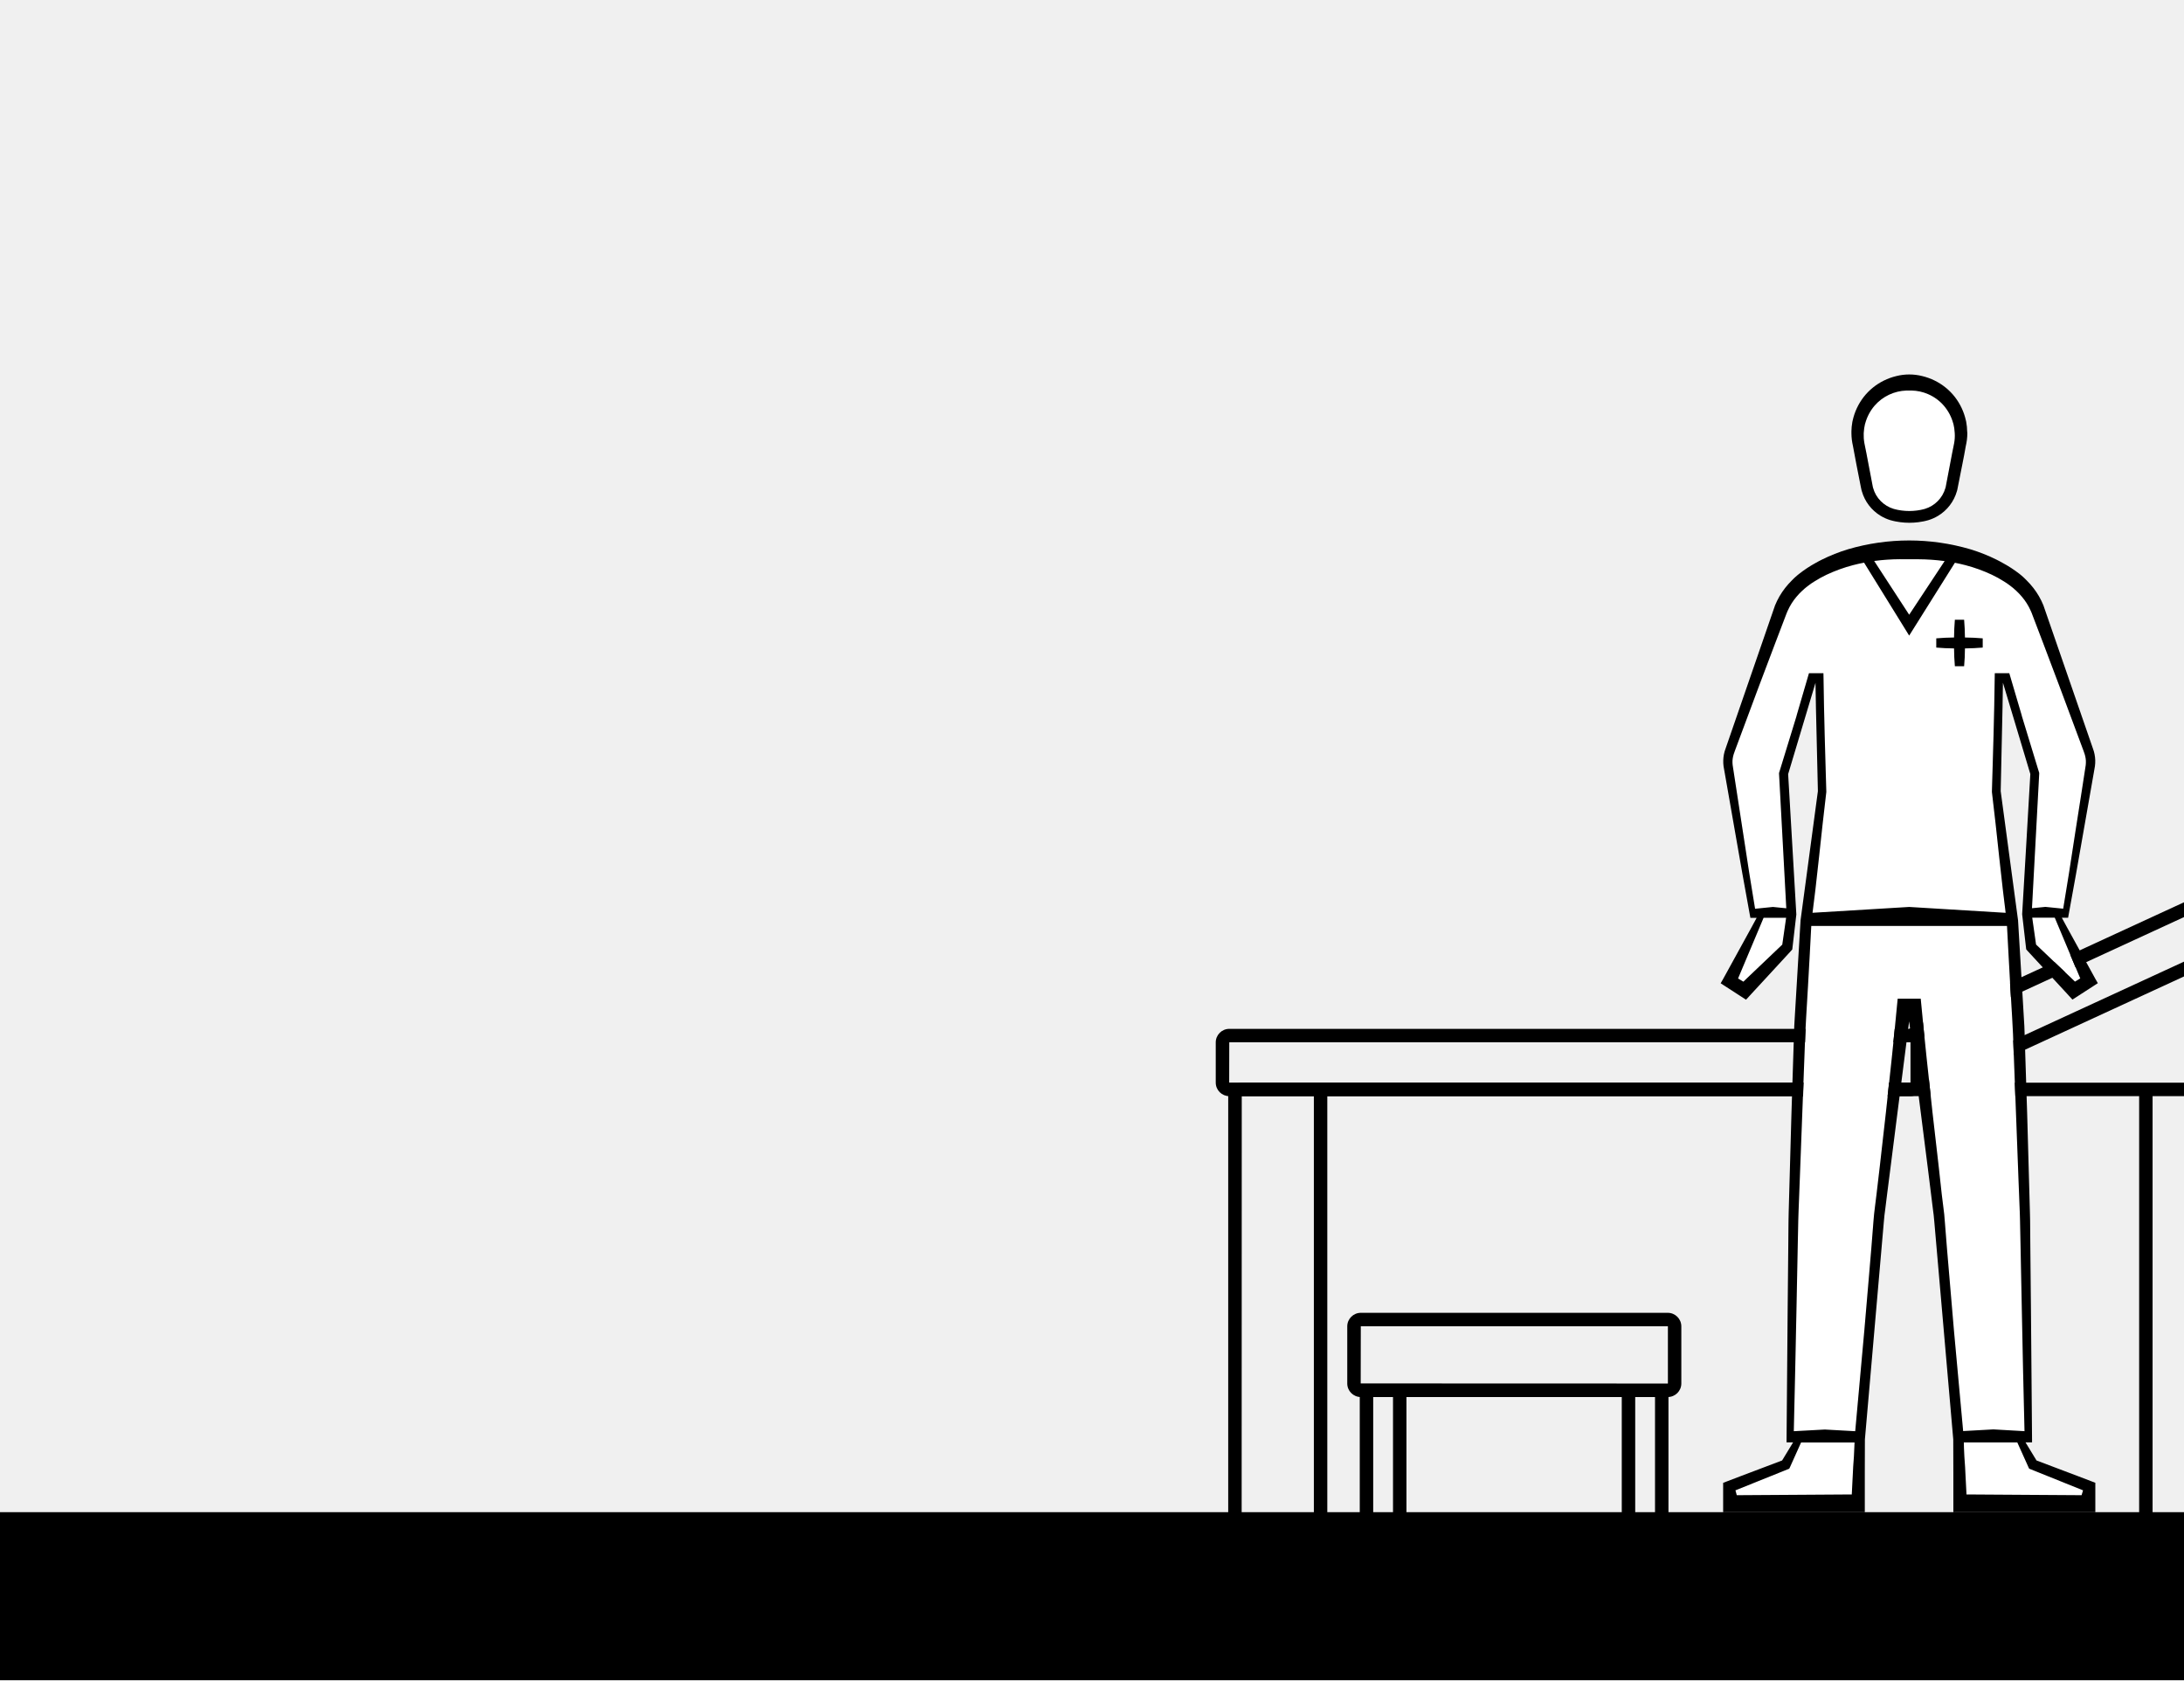
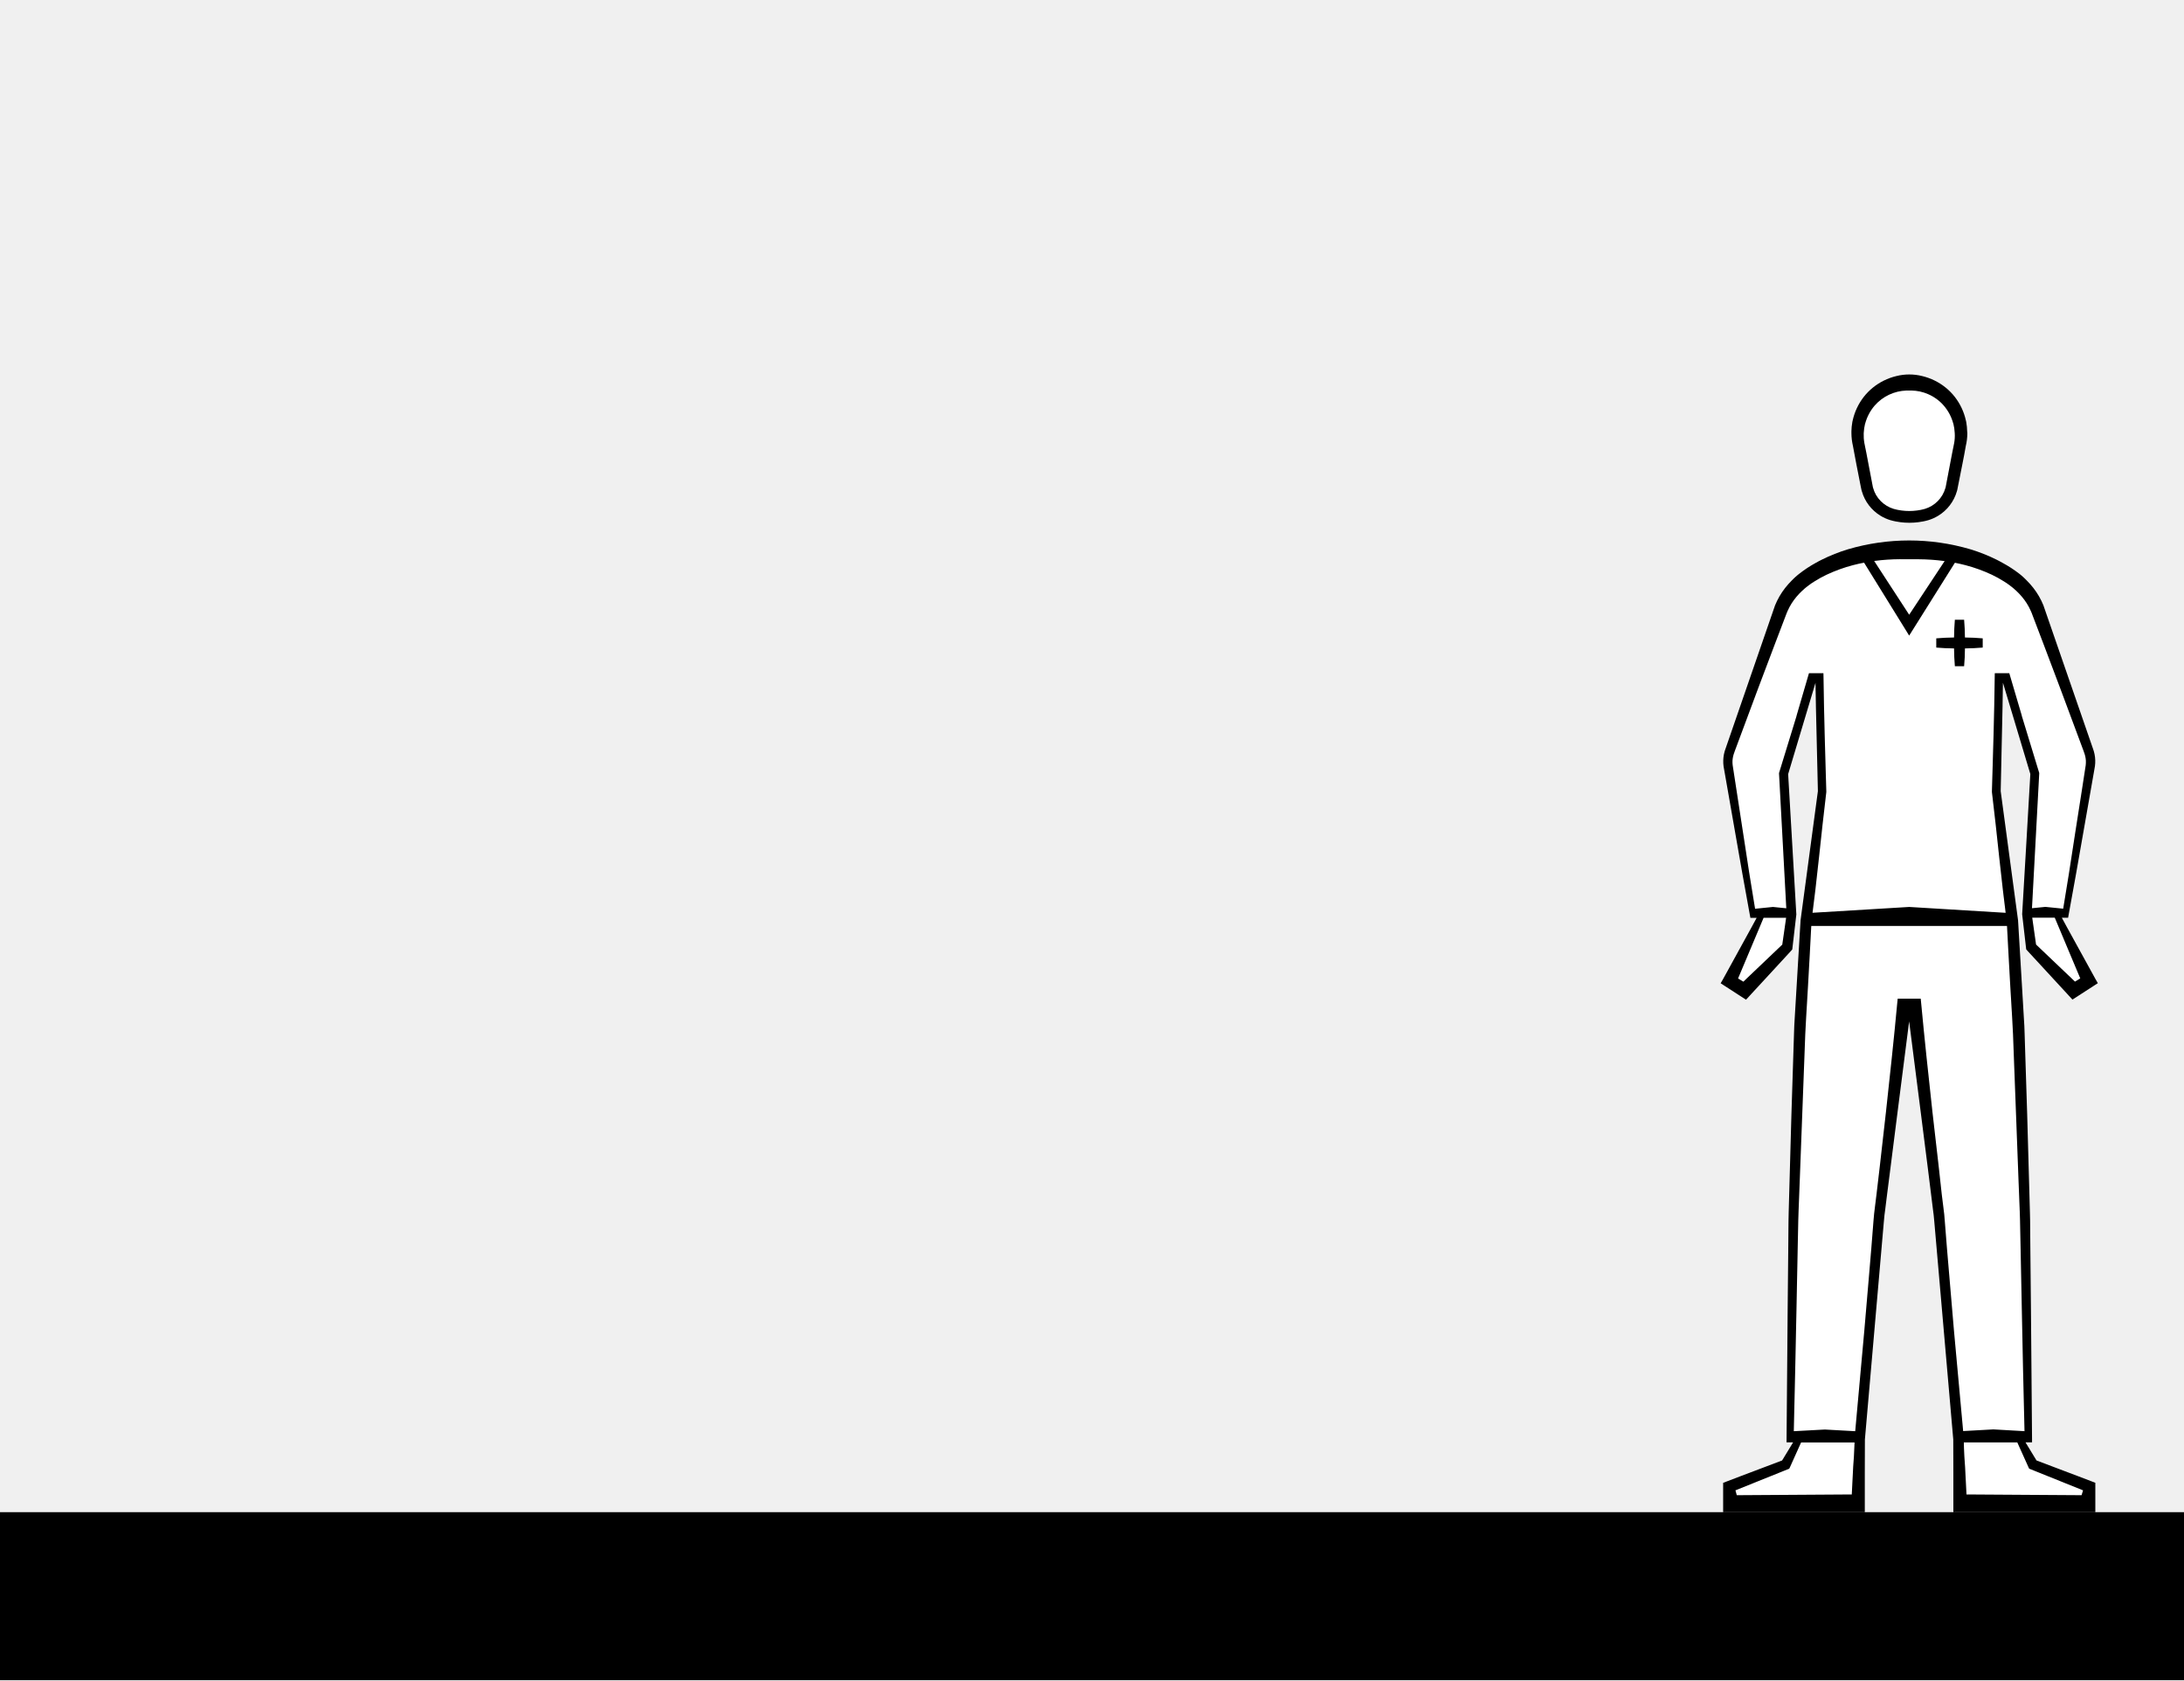
<svg xmlns="http://www.w3.org/2000/svg" id="Capa_1" data-name="Capa 1" viewBox="0 0 1300 1000">
  <defs>
    <style>.cls-1{fill:#fff;}</style>
  </defs>
  <rect y="900" width="1300" height="100" />
-   <path d="M739.08,900.21h-8V652.46a8.07,8.07,0,0,1,8.06-8.06H1300v8H739.14Z" />
-   <rect x="1136.58" y="607.89" width="174.51" height="8" transform="translate(-143.75 568.29) rotate(-24.74)" />
-   <rect x="1128.88" y="574.25" width="182.58" height="8" transform="translate(-130.01 563.67) rotate(-24.74)" />
-   <rect x="782.06" y="648.4" width="8" height="251.8" />
-   <rect x="1273.3" y="648.4" width="8" height="251.8" />
-   <path d="M1137.2,652.4H731.71a8.06,8.06,0,0,1-8.05-8v-24a8.07,8.07,0,0,1,8.05-8.06H1137.2a8.07,8.07,0,0,1,8,8.06v24A8.06,8.06,0,0,1,1137.2,652.4ZM731.71,620.32l-.05,24,405.54,0a0,0,0,0,0,0,0v-24Z" />
-   <path d="M992.73,831.47H810a8.06,8.06,0,0,1-8.06-8.06v-34a8.06,8.06,0,0,1,8.06-8.06H992.73a8.07,8.07,0,0,1,8.06,8.06v34A8.07,8.07,0,0,1,992.73,831.47ZM810,789.37l-.06,34,182.8.06a.06.06,0,0,0,.06-.06v-34Z" />
-   <rect x="809.38" y="827.47" width="8" height="72.74" />
-   <rect x="829.17" y="827.47" width="8" height="72.74" />
-   <rect x="965.34" y="827.47" width="8" height="72.74" />
-   <rect x="985.13" y="827.47" width="8" height="72.74" />
  <polygon points="1200.49 867.85 1200.43 869.28 1200.31 871.6 1200.35 869.59 1200.36 869.35 1200.37 869.28 1200.49 867.85" />
  <polygon points="1208.48 869.56 1208.48 869.7 1208.46 869.92 1208.48 869.56" />
  <polygon points="1081.73 467.54 1081.72 467.77 1081.72 467.67 1081.73 467.54" />
  <path class="cls-1" d="M1241.44,455.35l-.45,3-1.88,12.21L1235.34,495l-1.26,8.17-2.5,16.28-1.49,9.14-2.25,13.84h-6.34l1,2.44.06.14,4,9.6,5.4,12.89,6.21,14.76-3.16,1.9-2.06-2-4.29-4.07-16.8-16-1.78-12.45-.82-5.74.1-1.9,4.39-81.52h0l0-.54-.16-.47L1203.42,426l0-.13L1196,400.67h-8.62l-.06,3.14-.29,16.77-.39,16.75c-.12,5.59-.32,11.18-.48,16.77l-.49,16.76v.22l0,.32,2.23,19.35,2.1,19.36,2.15,19.36,2.34,19.19,1,19c.33,6.42.67,12.84,1.07,19.25.72,12.83,1.66,25.65,2,38.5l2.91,77.08.75,19.27c.15,3.22.16,6.43.25,9.65l.19,9.65.77,38.58c.48,24.88,1.09,49.76,1.66,74.63l-6.16.1,1.57,3.5L1207.4,873l.48,1,1.15.47L1239.9,887l-.81,2.91-63.58-.42-3.63,0h-1.31l-.84-16.58q-.27-3.09-.43-6.18c-.1-1.66-.15-3.31-.23-5l-.08-3.43-.09-1.77-.05-1.09h0l-5.77-63.78-2.77-32.43-1.37-16.23-1.29-16.23c-.11-1.36-.18-2.71-.35-4.05l-.48-4.06-1-8.07-1.9-16.18L1150.28,662c-2.35-21.59-4.71-43.17-6.72-64.8l-.27-2.82h-2.89l-4,0-4,0h-2.89l-.27,2.82c-2,21.63-4.37,43.21-6.72,64.8l-3.67,32.34L1117,710.53l-1,8.07-.47,4.06c-.17,1.34-.24,2.69-.35,4.05l-1.3,16.23-1.36,16.23-2.77,32.43L1104,855.38h0l0,1.09-.09,1.77-.08,3.43c-.08,1.67-.13,3.32-.22,5q-.18,3.09-.44,6.18l-.84,16.58H1101l-3.62,0-63.59.42L1033,887l30.87-12.42,1.16-.47.48-1,6.83-15.18,1.57-3.5-6.17-.1c.58-24.87,1.19-49.75,1.66-74.63l.77-38.58.2-9.65c.09-3.22.09-6.43.25-9.65l.74-19.27,2.92-77.08c.34-12.85,1.28-25.67,2-38.5.4-6.41.74-12.83,1.07-19.25l1-19,2.33-19.19,2.16-19.36,2.1-19.36,2.23-19.35,0-.32v-.22l-.5-16.76c-.17-5.59-.36-11.18-.48-16.77l-.39-16.75-.29-16.77-.06-3.14h-8.61l-7.35,25.16,0,.13-10.3,33.58-.15.47,0,.54h0l4.39,81.52.1,1.9-.82,5.74-1.78,12.45-16.8,16-4.28,4.07-2.07,2-3.16-1.9,6.2-14.76,5.41-12.89,4-9.6.07-.14,1-2.44H1045l-2.25-13.84-1.49-9.14-2.5-16.28-1.26-8.17-3.77-24.44-1.88-12.21-.45-3a17.93,17.93,0,0,1-.1-2.64,16.54,16.54,0,0,1,1.15-5.09l.1-.33c4.48-12,8.9-24,13.41-36,.76-2.06,1.54-4.12,2.32-6.17l7.94-21,4-10.51,2-5.24,1-2.62.25-.63.22-.58c.16-.38.31-.74.49-1.11a34.65,34.65,0,0,1,5.16-8.22,38.85,38.85,0,0,1,3.36-3.55c.28-.26.67-.59,1-.88l.49-.46.43-.36.66-.55.2-.14v0c.39-.31.79-.61,1.22-.93,1-.8,2.18-1.56,3.33-2.29a71,71,0,0,1,7.22-4,90.59,90.59,0,0,1,15.71-5.69,112.9,112.9,0,0,1,28.19-3.54h10.68a112.82,112.82,0,0,1,28.18,3.54,90.29,90.29,0,0,1,15.71,5.69,70.09,70.09,0,0,1,7.23,4c1.15.73,2.28,1.49,3.33,2.29.42.32.84.62,1.21.93l0,0,.2.14c.24.2.47.38.66.55l.43.36.49.46c.33.29.72.62,1,.88a40.39,40.39,0,0,1,3.37,3.55,34.65,34.65,0,0,1,5.16,8.22c.18.37.33.73.48,1.11l.23.58.24.63,1,2.62,2,5.24,4,10.51,7.93,21q1.17,3.08,2.31,6.17c4.51,12,8.94,24,13.42,36l.1.33a16.24,16.24,0,0,1,1.14,5.09A16.65,16.65,0,0,1,1241.44,455.35Z" />
  <path class="cls-1" d="M1163.61,258.93c0,.64,0,1.3-.06,2,0,.5-.1,1-.16,1.51l-.25,1.57c-.15.89-.35,1.78-.54,2.64s-.39,1.8-.55,2.7l-3.9,20.52-.16.57a18.64,18.64,0,0,1-1.75,4.19,18.32,18.32,0,0,1-6.35,6.42,17.94,17.94,0,0,1-4.18,1.85c-.77.23-1.68.43-2.29.56-.76.15-1.59.29-2.45.4a35.06,35.06,0,0,1-9,0c-.87-.11-1.7-.25-2.44-.4s-1.53-.33-2.31-.56a18.27,18.27,0,0,1-10.52-8.27,18.56,18.56,0,0,1-1.76-4.2l-.14-.51-3.92-20.56c-.15-.91-.35-1.83-.55-2.71s-.39-1.75-.53-2.64l-.26-1.56c-.06-.51-.11-1-.15-1.52a28,28,0,0,1-.05-3c.05-.41.08-.82.11-1.23,0-.64.1-1.23.19-1.81l.43-2.27c0-.14.08-.28.12-.43s.06-.17.09-.27a27,27,0,0,1,5.55-10.47,26.24,26.24,0,0,1,19-9l1.41,0h1.54a26.21,26.21,0,0,1,19.29,9,27.31,27.31,0,0,1,5.55,10.47,1.71,1.71,0,0,0,.09.27c0,.15.08.29.11.42l.43,2.26c.09.6.14,1.19.19,1.83,0,.41.07.82.11,1.19S1163.61,258.56,1163.61,258.93Z" />
  <polygon points="1081.73 467.54 1081.72 467.77 1081.72 467.67 1081.73 467.54" />
  <polygon points="1081.73 467.54 1081.72 467.77 1081.72 467.67 1081.73 467.54" />
  <path d="M1247.32,882.55l-2.18-.84c-2.8-1.11-5.63-2.15-8.46-3.23l-8.47-3.2-16-6.06-6.56-10.78v0l1.54,0h.7l1.66,0v-1.7l-.65-77.21-.38-38.61-.08-9.65c-.05-3.22,0-6.43-.15-9.66l-.54-19.29-1.08-38.6-1.23-38.6-.3-9.66c-.06-1.6-.09-3.22-.17-4.82l-.29-4.81-1.14-19.3-2.3-38.45v-.2l-10.35-77v0L1192,420v-.55l.23-13.09,6.5,21.63,9.8,32.69L1206,504.38,1203.67,544h0v.08l0,.13h0L1206,564.4l.07.6.75.88h0l5.46,5.91,13.37,14.5,4.77,5.17,1,1.1,2.18,2.37,15.11-9.77-1.42-2.49h0l-13.28-24.14-3.73-6.78-3-5.54,2,0,1,0h.74l.31-1.75,2.79-15.38,1.63-9,4.28-24.39,4.28-24.4,2.14-12.2c.17-1,.35-2,.53-3.07a21,21,0,0,0,.19-3.54,21.83,21.83,0,0,0-1.36-6.94l.1.31-29.6-85.58a43,43,0,0,0-6-10.38,46.91,46.91,0,0,0-4-4.49c-.36-.36-.69-.67-1-1l-.52-.49-.56-.53c-.39-.35-.76-.67-1.15-1s-.76-.64-1.15-.94A73,73,0,0,0,1192,335c-.68-.37-1.34-.74-2-1.1l-1.27-.64a1.19,1.19,0,0,0-.22-.12,100.75,100.75,0,0,0-15.76-6.25,129.1,129.1,0,0,0-72.68,0,100.64,100.64,0,0,0-15.75,6.25,1.19,1.19,0,0,0-.22.12l-1.28.64-2,1.1a72.3,72.3,0,0,0-9.88,6.51c-.4.3-.78.61-1.16.94s-.76.65-1.14,1l-.58.53-.5.49c-.36.34-.69.65-1,1a48.33,48.33,0,0,0-4,4.49,43.62,43.62,0,0,0-6,10.38L1027,445.91l.1-.31a21.54,21.54,0,0,0-1.35,6.94,22,22,0,0,0,.18,3.54c.18,1.06.36,2,.54,3.07l2.14,12.2,4.27,24.4,4.28,24.39,1.63,9,2.78,15.38.33,1.75h.73l1,0,2,0-3,5.54-3.73,6.78-13.27,24.14h0l-1.43,2.49,15.1,9.77,2.19-2.37,1-1.1,4.78-5.17,13.37-14.5,5.44-5.91h0l.75-.88.07-.6,2.34-20.13h0l0-.13v-.08h0l-2.31-39.66-2.56-43.73,9.8-32.69,6.48-21.63.24,13.09V420l1.19,50.88,0-.13,0,.24v-.11l-10.34,77v.2l-2.29,38.45-1.16,19.3-.28,4.81c-.08,1.6-.1,3.22-.16,4.82l-.31,9.66-1.23,38.6-1.08,38.6-.54,19.29c-.11,3.23-.1,6.44-.15,9.66l-.08,9.65-.38,38.61-.65,77.21v1.7l1.52,0h.13l2.25,0,0,0-6.55,10.78-16,6.06-8.47,3.2c-2.82,1.08-5.66,2.12-8.46,3.23l-2.17.84V900H1029l77.6,0H1110v-3.47l0-10,0-10,.06-19.84,0,.17,0-.27v.1l11.27-129.48c.13-1.34.21-2.7.38-4l.52-4,1-8.07,2.06-16.13,4.1-32.29,7-54.84,7,54.84,4.1,32.29,2,16.13,1,8.07.51,4c.17,1.34.25,2.7.38,4l11.27,129.48v-.1l0,.27,0-.17.06,19.84,0,10,0,10v3.47h3.48l77.6,0h3.43V882.55Zm-15.27-315,6.21,14.77-3.16,1.91-2.07-2-4.29-4.07-16.8-16-1.78-12.45-.5-3.54h13.42l3.56,8.48Zm-101-234.71h10.69a122.2,122.2,0,0,1,15.78,1.09l-21.1,31.94-20.84-32A119.06,119.06,0,0,1,1131.09,332.81Zm-68.38,216.91-1.79,12.45-16.8,16-4.28,4.07-2.07,2-3.17-1.91,6.21-14.77,5.42-12.87,3.56-8.48h13.42Zm17.92-20.26,2.16-19.35,2.1-19.36,2.23-19.35,0-.32v-.22l-.49-16.77c-.17-5.58-.35-11.17-.47-16.76l-.4-16.76-.29-16.77-.06-3.14h-8.61l-7.35,25.17,0,.14-10.3,33.56-.15.49,0,.53h0l4.31,80-7.95-.79-10.63,1.08-2-12.24-1.49-9.15-2.5-16.28-1.26-8.16-3.76-24.45-1.88-12.22-.46-3a16.66,16.66,0,0,1-.1-2.64,16.48,16.48,0,0,1,1.15-5.08l.1-.34c4.48-12,8.9-24,13.41-36,.76-2.06,1.54-4.11,2.32-6.17l7.94-21,4-10.5,2-5.25,1-2.62.25-.64.23-.57c.15-.37.3-.75.48-1.11a34.65,34.65,0,0,1,5.16-8.22,38.85,38.85,0,0,1,3.36-3.55c.29-.27.66-.59,1-.88l.49-.47.43-.35c.2-.18.43-.36.66-.55a1.49,1.49,0,0,0,.2-.15h0c.39-.31.79-.62,1.22-.93,1-.8,2.18-1.56,3.33-2.28a69.32,69.32,0,0,1,7.23-4,92.2,92.2,0,0,1,15.7-5.7q3.3-.86,6.66-1.5l24.43,39.5,2.42,3.92,2.45-3.9,24.77-39.46c2.13.42,4.23.9,6.32,1.44a91.69,91.69,0,0,1,15.71,5.7,68.32,68.32,0,0,1,7.23,4c1.16.72,2.29,1.48,3.34,2.28.41.31.83.62,1.2.93h0a1.49,1.49,0,0,0,.2.15c.24.19.47.37.67.55l.42.35.5.47c.32.29.71.61,1,.88a40.28,40.28,0,0,1,3.36,3.55,34.34,34.34,0,0,1,5.16,8.22c.18.36.33.74.49,1.11l.23.57.23.64,1,2.62,2,5.25,4,10.5,7.93,21c.78,2.06,1.56,4.11,2.32,6.17,4.5,12,8.93,24,13.42,36l.1.34a16.47,16.47,0,0,1,1.14,5.08,19.42,19.42,0,0,1-.09,2.64l-.46,3-1.88,12.22L1235.35,495l-1.26,8.16-2.51,16.28-1.49,9.15-2,12.23-10.58-1.07-8,.79,4.3-80h0l0-.53-.15-.49L1203.43,426l0-.14L1196,400.66h-8.62l-.06,3.14-.28,16.77-.4,16.76c-.12,5.59-.32,11.18-.48,16.76l-.49,16.77v.22l0,.32,2.24,19.35,2.09,19.36,2.16,19.35,1.68,13.82-57.41-3.49s-43.56,2.6-57.55,3.47Zm23.17,332.23c-.08,1.66-.13,3.31-.23,5-.12,2.06-.27,4.13-.44,6.19l-.84,16.58H1101l-3.62,0-63.59.41L1033,887l30.87-12.42,1.14-.46.49-1,6.57-14.61,31.83,0Zm59.28-70.08-2.76-32.44-1.38-16.23-1.29-16.23c-.11-1.36-.18-2.71-.34-4.05l-.49-4-1-8.08L1154,694.36,1150.28,662c-2.35-21.59-4.71-43.17-6.72-64.8l-.27-2.81h-13.71l-.28,2.81c-2,21.63-4.37,43.21-6.72,64.8l-3.67,32.35-1.9,16.17-1,8.08-.48,4c-.17,1.34-.24,2.69-.36,4.05l-1.28,16.23-1.37,16.23-2.77,32.44-5.45,60.26-18.09-1-18.48,1c.55-24.09,1.14-48.18,1.59-72.27l.77-38.58.2-9.64c.09-3.22.09-6.43.25-9.65l.74-19.27,2.91-77.08c.35-12.86,1.29-25.68,2-38.52.4-6.4.74-12.82,1.07-19.24l.87-16.48,116.52,0,.87,16.46q.5,9.63,1.07,19.24c.73,12.84,1.66,25.66,2,38.52l2.91,77.08.76,19.27c.15,3.22.16,6.43.24,9.65l.2,9.64.77,38.58c.45,24.09,1,48.18,1.6,72.27l-18.53-1.06-18,1Zm76,98.26-63.58-.41-3.63,0h-1.3l-.85-16.58c-.17-2.06-.32-4.13-.43-6.19-.1-1.66-.15-3.31-.23-5l-.07-3.23,31.83,0,6.58,14.61.47,1,1.16.46L1239.91,887Z" />
  <path d="M1180.19,379.92v5.5c-3.52.31-7,.45-10.58.5,0,3.52-.18,7.05-.49,10.58h-5.51c-.31-3.53-.44-7.06-.49-10.58-3.52-.05-7.06-.18-10.58-.5v-5.5c3.52-.32,7.06-.45,10.58-.5.05-3.52.18-7.06.49-10.58h5.51c.31,3.52.45,7.06.49,10.58C1173.14,379.47,1176.67,379.6,1180.19,379.92Z" />
  <path d="M1170.92,256.59c0-.86-.06-1.74-.15-2.61l-.4-2.86c0-.23-.09-.46-.15-.68l-.07-.28a35.25,35.25,0,0,0-6.56-13.93,34.67,34.67,0,0,0-12-9.73,35.08,35.08,0,0,0-7.34-2.66,31.61,31.61,0,0,0-15.54,0,35.08,35.08,0,0,0-7.34,2.66,34.67,34.67,0,0,0-12,9.73,35.28,35.28,0,0,0-6.56,13.92l-.07.29a7,7,0,0,0-.15.69l-.4,2.85c-.1.87-.13,1.75-.15,2.61,0,.4,0,.81,0,1.24a34.17,34.17,0,0,0,.24,3.86c.09.69.18,1.31.29,1.91l.37,1.8c.62,3.58,1.34,7.18,2,10.67l2.61,13.31.46,2.21.22.74a25.1,25.1,0,0,0,11.24,14.7,25.67,25.67,0,0,0,5.73,2.55c1.11.33,2.09.54,3,.73s1.92.35,2.93.48a41.91,41.91,0,0,0,10.81,0c1-.13,2-.3,2.92-.48s1.87-.4,3-.73a25.79,25.79,0,0,0,5.72-2.55,25.2,25.2,0,0,0,11.25-14.7l.22-.78,3.07-15.48c.69-3.49,1.41-7.09,2-10.65l.38-1.82c.11-.6.2-1.22.29-1.91a34.27,34.27,0,0,0,.24-3.89C1171,257.4,1170.94,257,1170.92,256.59Zm-7.38,4.32c0,.51-.09,1-.15,1.51l-.25,1.58c-.15.88-.34,1.77-.53,2.63s-.4,1.8-.55,2.71l-3.91,20.52-.16.57a18.2,18.2,0,0,1-12.27,12.46c-.78.23-1.69.43-2.3.56-.76.15-1.58.28-2.44.4a35.26,35.26,0,0,1-4.51.29,34.89,34.89,0,0,1-4.5-.29c-.87-.12-1.69-.25-2.45-.4s-1.52-.33-2.3-.56a18.05,18.05,0,0,1-4.17-1.85,18.32,18.32,0,0,1-6.35-6.42,18.09,18.09,0,0,1-1.75-4.2l-.15-.51-3.92-20.56c-.15-.92-.35-1.83-.55-2.72s-.38-1.75-.53-2.63l-.25-1.56c-.06-.51-.12-1-.16-1.53-.07-1.06-.08-2.08-.05-3,.05-.41.08-.82.11-1.23.06-.64.1-1.24.19-1.81l.43-2.28c0-.14.08-.28.12-.42l.09-.28a27.13,27.13,0,0,1,5.55-10.46,26.24,26.24,0,0,1,19-9l1.41,0h1.54a25.46,25.46,0,0,1,9.9,2.15,25.8,25.8,0,0,1,9.39,6.88,27.1,27.1,0,0,1,5.55,10.47,2.76,2.76,0,0,1,.08.27,2.21,2.21,0,0,1,.12.42l.43,2.25c.1.6.14,1.2.19,1.84,0,.41.07.82.11,1.19A26,26,0,0,1,1163.54,260.91Z" />
  <polygon points="1067.26 858.42 1067.24 858.44 1065.01 858.44 1067.26 858.42" />
  <polygon points="1207.14 858.44 1205.61 858.44 1205.6 858.42 1207.14 858.44" />
</svg>
